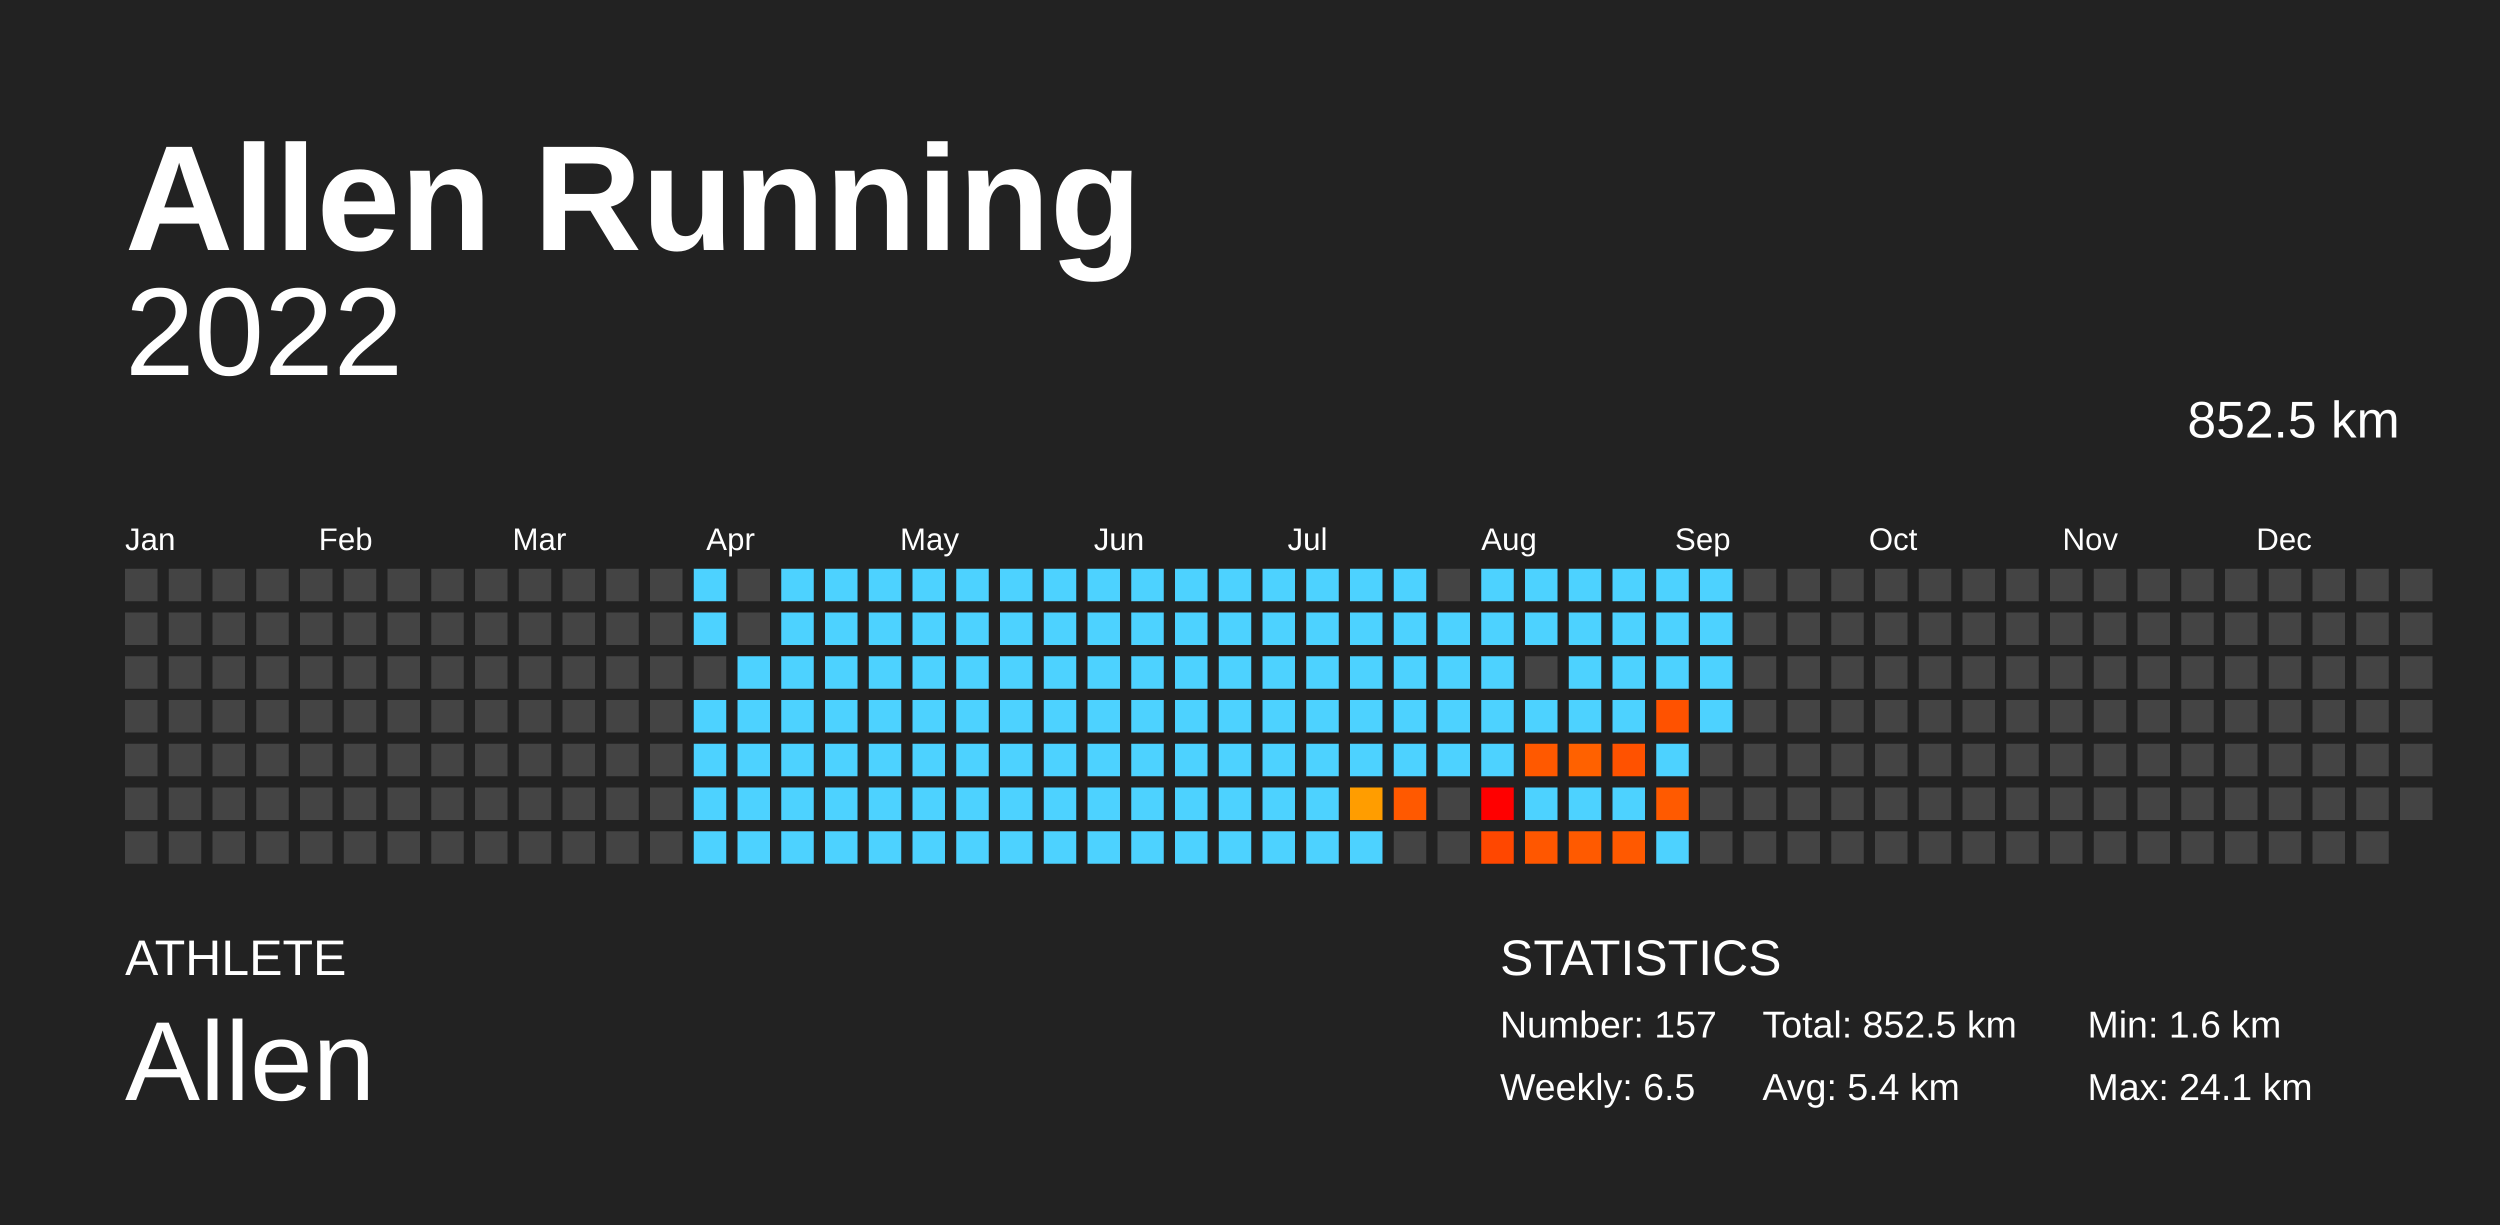
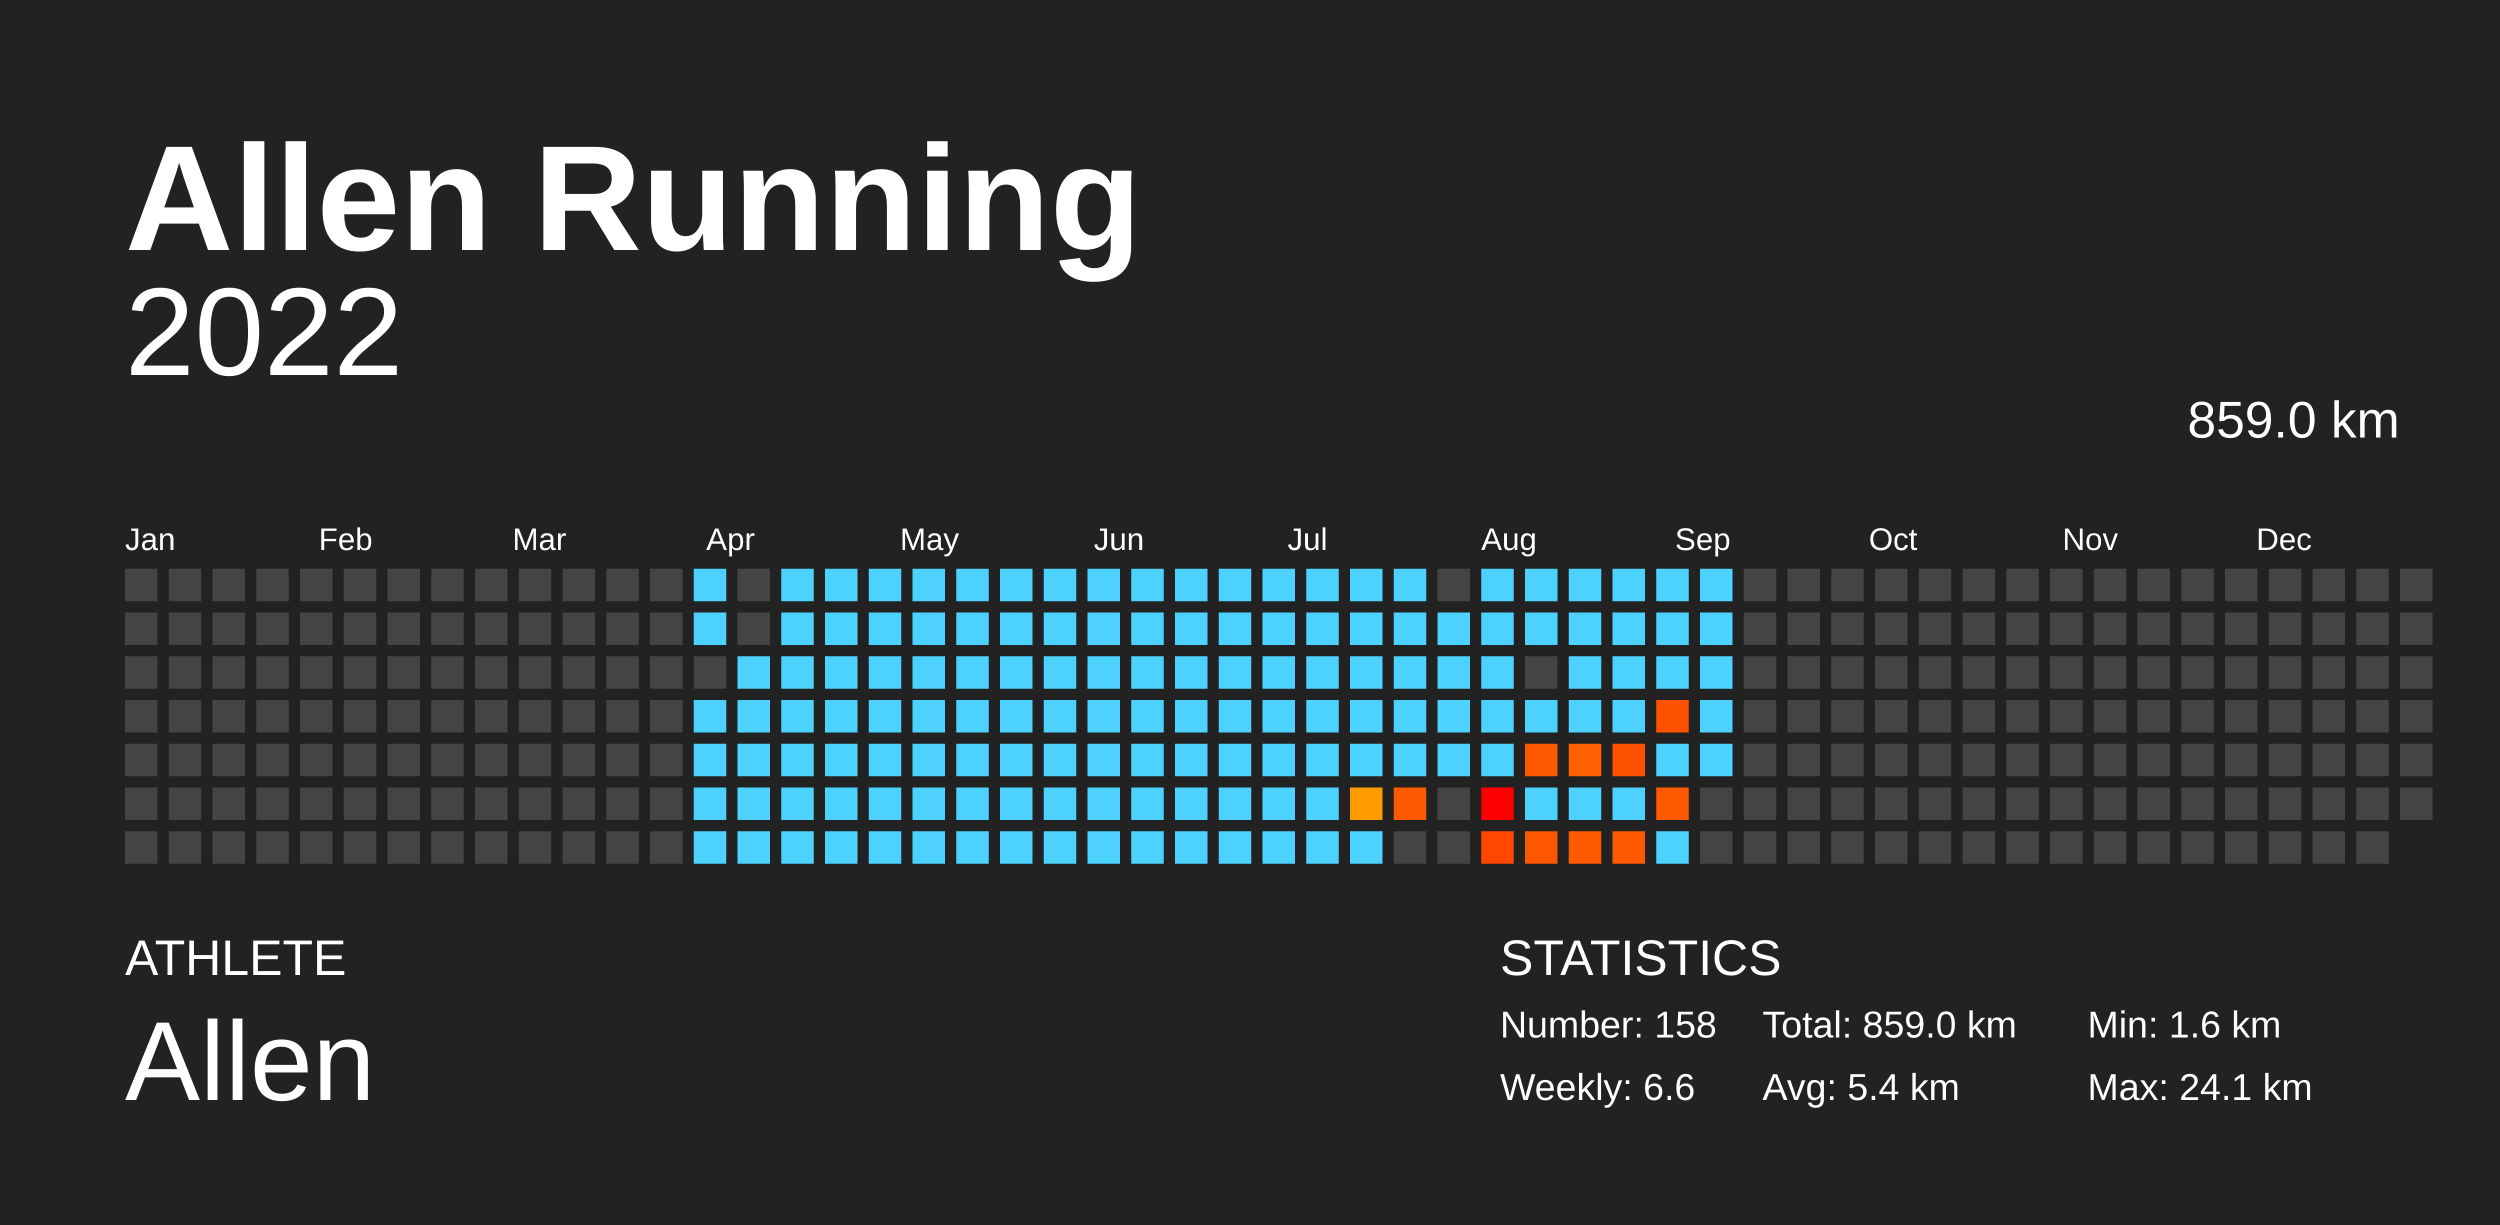
<svg xmlns="http://www.w3.org/2000/svg" baseProfile="full" height="98mm" version="1.1" viewBox="0,0,200,98" width="200mm">
  <defs />
  <rect fill="#222222" height="98" width="200" x="0" y="0" />
  <text fill="#FFFFFF" style="font-size:12px; font-family:Arial; font-weight:bold;" x="10" y="20">Allen Running</text>
  <text fill="#FFFFFF" style="font-size:4px; font-family:Arial" x="10" y="78">ATHLETE</text>
  <text fill="#FFFFFF" style="font-size:9px; font-family:Arial" x="10" y="88">Allen</text>
  <text fill="#FFFFFF" style="font-size:4px; font-family:Arial" x="120" y="78">STATISTICS</text>
-   <text fill="#FFFFFF" style="font-size:3px; font-family:Arial" x="120" y="83">Number: 157</text>
-   <text fill="#FFFFFF" style="font-size:3px; font-family:Arial" x="120" y="88">Weekly: 6.5</text>
-   <text fill="#FFFFFF" style="font-size:3px; font-family:Arial" x="141" y="83">Total: 852.5 km</text>
+   <text fill="#FFFFFF" style="font-size:3px; font-family:Arial" x="120" y="83">Number: 158</text>
+   <text fill="#FFFFFF" style="font-size:3px; font-family:Arial" x="120" y="88">Weekly: 6.6</text>
+   <text fill="#FFFFFF" style="font-size:3px; font-family:Arial" x="141" y="83">Total: 859.0 km</text>
  <text fill="#FFFFFF" style="font-size:3px; font-family:Arial" x="141" y="88">Avg: 5.4 km</text>
  <text fill="#FFFFFF" style="font-size:3px; font-family:Arial" x="167" y="83">Min: 1.6 km</text>
  <text fill="#FFFFFF" style="font-size:3px; font-family:Arial" x="167" y="88">Max: 24.1 km</text>
  <text alignment-baseline="hanging" fill="#FFFFFF" style="font-size:10.0px; font-family:Arial;" x="10" y="30">2022</text>
-   <text alignment-baseline="hanging" fill="#FFFFFF" style="font-size:4.125px; font-family:Arial;" x="175" y="35">852.5 km</text>
+   <text alignment-baseline="hanging" fill="#FFFFFF" style="font-size:4.125px; font-family:Arial;" x="175" y="35">859.0 km</text>
  <text fill="#FFFFFF" style="font-size:2.5px; font-family:Arial" x="10.0" y="44">Jan</text>
  <text fill="#FFFFFF" style="font-size:2.5px; font-family:Arial" x="25.5" y="44">Feb</text>
  <text fill="#FFFFFF" style="font-size:2.5px; font-family:Arial" x="41.0" y="44">Mar</text>
  <text fill="#FFFFFF" style="font-size:2.5px; font-family:Arial" x="56.5" y="44">Apr</text>
  <text fill="#FFFFFF" style="font-size:2.5px; font-family:Arial" x="72.0" y="44">May</text>
  <text fill="#FFFFFF" style="font-size:2.5px; font-family:Arial" x="87.5" y="44">Jun</text>
  <text fill="#FFFFFF" style="font-size:2.5px; font-family:Arial" x="103.0" y="44">Jul</text>
  <text fill="#FFFFFF" style="font-size:2.5px; font-family:Arial" x="118.5" y="44">Aug</text>
  <text fill="#FFFFFF" style="font-size:2.5px; font-family:Arial" x="134.0" y="44">Sep</text>
  <text fill="#FFFFFF" style="font-size:2.5px; font-family:Arial" x="149.5" y="44">Oct</text>
  <text fill="#FFFFFF" style="font-size:2.5px; font-family:Arial" x="165.0" y="44">Nov</text>
  <text fill="#FFFFFF" style="font-size:2.5px; font-family:Arial" x="180.5" y="44">Dec</text>
  <rect fill="#444444" height="2.6" width="2.6" x="10.0" y="45.5" />
  <rect fill="#444444" height="2.6" width="2.6" x="10.0" y="49.0" />
  <rect fill="#444444" height="2.6" width="2.6" x="10.0" y="52.5" />
  <rect fill="#444444" height="2.6" width="2.6" x="10.0" y="56.0" />
  <rect fill="#444444" height="2.6" width="2.6" x="10.0" y="59.5" />
  <rect fill="#444444" height="2.6" width="2.6" x="10.0" y="63.0" />
  <rect fill="#444444" height="2.6" width="2.6" x="10.0" y="66.5" />
  <rect fill="#444444" height="2.6" width="2.6" x="13.5" y="45.5" />
  <rect fill="#444444" height="2.6" width="2.6" x="13.5" y="49.0" />
  <rect fill="#444444" height="2.6" width="2.6" x="13.5" y="52.5" />
  <rect fill="#444444" height="2.6" width="2.6" x="13.5" y="56.0" />
  <rect fill="#444444" height="2.6" width="2.6" x="13.5" y="59.5" />
  <rect fill="#444444" height="2.6" width="2.6" x="13.5" y="63.0" />
  <rect fill="#444444" height="2.6" width="2.6" x="13.5" y="66.5" />
  <rect fill="#444444" height="2.6" width="2.6" x="17.0" y="45.5" />
  <rect fill="#444444" height="2.6" width="2.6" x="17.0" y="49.0" />
  <rect fill="#444444" height="2.6" width="2.6" x="17.0" y="52.5" />
  <rect fill="#444444" height="2.6" width="2.6" x="17.0" y="56.0" />
  <rect fill="#444444" height="2.6" width="2.6" x="17.0" y="59.5" />
  <rect fill="#444444" height="2.6" width="2.6" x="17.0" y="63.0" />
  <rect fill="#444444" height="2.6" width="2.6" x="17.0" y="66.5" />
  <rect fill="#444444" height="2.6" width="2.6" x="20.5" y="45.5" />
  <rect fill="#444444" height="2.6" width="2.6" x="20.5" y="49.0" />
  <rect fill="#444444" height="2.6" width="2.6" x="20.5" y="52.5" />
  <rect fill="#444444" height="2.6" width="2.6" x="20.5" y="56.0" />
  <rect fill="#444444" height="2.6" width="2.6" x="20.5" y="59.5" />
  <rect fill="#444444" height="2.6" width="2.6" x="20.5" y="63.0" />
  <rect fill="#444444" height="2.6" width="2.6" x="20.5" y="66.5" />
  <rect fill="#444444" height="2.6" width="2.6" x="24.0" y="45.5" />
  <rect fill="#444444" height="2.6" width="2.6" x="24.0" y="49.0" />
  <rect fill="#444444" height="2.6" width="2.6" x="24.0" y="52.5" />
  <rect fill="#444444" height="2.6" width="2.6" x="24.0" y="56.0" />
  <rect fill="#444444" height="2.6" width="2.6" x="24.0" y="59.5" />
  <rect fill="#444444" height="2.6" width="2.6" x="24.0" y="63.0" />
  <rect fill="#444444" height="2.6" width="2.6" x="24.0" y="66.5" />
  <rect fill="#444444" height="2.6" width="2.6" x="27.5" y="45.5" />
  <rect fill="#444444" height="2.6" width="2.6" x="27.5" y="49.0" />
  <rect fill="#444444" height="2.6" width="2.6" x="27.5" y="52.5" />
  <rect fill="#444444" height="2.6" width="2.6" x="27.5" y="56.0" />
  <rect fill="#444444" height="2.6" width="2.6" x="27.5" y="59.5" />
  <rect fill="#444444" height="2.6" width="2.6" x="27.5" y="63.0" />
  <rect fill="#444444" height="2.6" width="2.6" x="27.5" y="66.5" />
  <rect fill="#444444" height="2.6" width="2.6" x="31.0" y="45.5" />
  <rect fill="#444444" height="2.6" width="2.6" x="31.0" y="49.0" />
  <rect fill="#444444" height="2.6" width="2.6" x="31.0" y="52.5" />
  <rect fill="#444444" height="2.6" width="2.6" x="31.0" y="56.0" />
  <rect fill="#444444" height="2.6" width="2.6" x="31.0" y="59.5" />
  <rect fill="#444444" height="2.6" width="2.6" x="31.0" y="63.0" />
  <rect fill="#444444" height="2.6" width="2.6" x="31.0" y="66.5" />
  <rect fill="#444444" height="2.6" width="2.6" x="34.5" y="45.5" />
  <rect fill="#444444" height="2.6" width="2.6" x="34.5" y="49.0" />
  <rect fill="#444444" height="2.6" width="2.6" x="34.5" y="52.5" />
  <rect fill="#444444" height="2.6" width="2.6" x="34.5" y="56.0" />
  <rect fill="#444444" height="2.6" width="2.6" x="34.5" y="59.5" />
  <rect fill="#444444" height="2.6" width="2.6" x="34.5" y="63.0" />
  <rect fill="#444444" height="2.6" width="2.6" x="34.5" y="66.5" />
  <rect fill="#444444" height="2.6" width="2.6" x="38.0" y="45.5" />
  <rect fill="#444444" height="2.6" width="2.6" x="38.0" y="49.0" />
  <rect fill="#444444" height="2.6" width="2.6" x="38.0" y="52.5" />
  <rect fill="#444444" height="2.6" width="2.6" x="38.0" y="56.0" />
  <rect fill="#444444" height="2.6" width="2.6" x="38.0" y="59.5" />
  <rect fill="#444444" height="2.6" width="2.6" x="38.0" y="63.0" />
  <rect fill="#444444" height="2.6" width="2.6" x="38.0" y="66.5" />
  <rect fill="#444444" height="2.6" width="2.6" x="41.5" y="45.5" />
  <rect fill="#444444" height="2.6" width="2.6" x="41.5" y="49.0" />
  <rect fill="#444444" height="2.6" width="2.6" x="41.5" y="52.5" />
  <rect fill="#444444" height="2.6" width="2.6" x="41.5" y="56.0" />
  <rect fill="#444444" height="2.6" width="2.6" x="41.5" y="59.5" />
  <rect fill="#444444" height="2.6" width="2.6" x="41.5" y="63.0" />
  <rect fill="#444444" height="2.6" width="2.6" x="41.5" y="66.5" />
  <rect fill="#444444" height="2.6" width="2.6" x="45.0" y="45.5" />
  <rect fill="#444444" height="2.6" width="2.6" x="45.0" y="49.0" />
  <rect fill="#444444" height="2.6" width="2.6" x="45.0" y="52.5" />
  <rect fill="#444444" height="2.6" width="2.6" x="45.0" y="56.0" />
  <rect fill="#444444" height="2.6" width="2.6" x="45.0" y="59.5" />
  <rect fill="#444444" height="2.6" width="2.6" x="45.0" y="63.0" />
  <rect fill="#444444" height="2.6" width="2.6" x="45.0" y="66.5" />
  <rect fill="#444444" height="2.6" width="2.6" x="48.5" y="45.5" />
  <rect fill="#444444" height="2.6" width="2.6" x="48.5" y="49.0" />
  <rect fill="#444444" height="2.6" width="2.6" x="48.5" y="52.5" />
  <rect fill="#444444" height="2.6" width="2.6" x="48.5" y="56.0" />
  <rect fill="#444444" height="2.6" width="2.6" x="48.5" y="59.5" />
  <rect fill="#444444" height="2.6" width="2.6" x="48.5" y="63.0" />
  <rect fill="#444444" height="2.6" width="2.6" x="48.5" y="66.5" />
  <rect fill="#444444" height="2.6" width="2.6" x="52.0" y="45.5" />
  <rect fill="#444444" height="2.6" width="2.6" x="52.0" y="49.0" />
  <rect fill="#444444" height="2.6" width="2.6" x="52.0" y="52.5" />
  <rect fill="#444444" height="2.6" width="2.6" x="52.0" y="56.0" />
  <rect fill="#444444" height="2.6" width="2.6" x="52.0" y="59.5" />
  <rect fill="#444444" height="2.6" width="2.6" x="52.0" y="63.0" />
  <rect fill="#444444" height="2.6" width="2.6" x="52.0" y="66.5" />
  <rect fill="#4dd2ff" height="2.6" width="2.6" x="55.5" y="45.5" />
  <rect fill="#4dd2ff" height="2.6" width="2.6" x="55.5" y="49.0" />
  <rect fill="#444444" height="2.6" width="2.6" x="55.5" y="52.5" />
  <rect fill="#4dd2ff" height="2.6" width="2.6" x="55.5" y="56.0" />
  <rect fill="#4dd2ff" height="2.6" width="2.6" x="55.5" y="59.5" />
  <rect fill="#4dd2ff" height="2.6" width="2.6" x="55.5" y="63.0" />
  <rect fill="#4dd2ff" height="2.6" width="2.6" x="55.5" y="66.5" />
  <rect fill="#444444" height="2.6" width="2.6" x="59.0" y="45.5" />
  <rect fill="#444444" height="2.6" width="2.6" x="59.0" y="49.0" />
  <rect fill="#4dd2ff" height="2.6" width="2.6" x="59.0" y="52.5" />
  <rect fill="#4dd2ff" height="2.6" width="2.6" x="59.0" y="56.0" />
  <rect fill="#4dd2ff" height="2.6" width="2.6" x="59.0" y="59.5" />
  <rect fill="#4dd2ff" height="2.6" width="2.6" x="59.0" y="63.0" />
  <rect fill="#4dd2ff" height="2.6" width="2.6" x="59.0" y="66.5" />
  <rect fill="#4dd2ff" height="2.6" width="2.6" x="62.5" y="45.5" />
  <rect fill="#4dd2ff" height="2.6" width="2.6" x="62.5" y="49.0" />
  <rect fill="#4dd2ff" height="2.6" width="2.6" x="62.5" y="52.5" />
  <rect fill="#4dd2ff" height="2.6" width="2.6" x="62.5" y="56.0" />
  <rect fill="#4dd2ff" height="2.6" width="2.6" x="62.5" y="59.5" />
  <rect fill="#4dd2ff" height="2.6" width="2.6" x="62.5" y="63.0" />
  <rect fill="#4dd2ff" height="2.6" width="2.6" x="62.5" y="66.5" />
  <rect fill="#4dd2ff" height="2.6" width="2.6" x="66.0" y="45.5" />
  <rect fill="#4dd2ff" height="2.6" width="2.6" x="66.0" y="49.0" />
  <rect fill="#4dd2ff" height="2.6" width="2.6" x="66.0" y="52.5" />
  <rect fill="#4dd2ff" height="2.6" width="2.6" x="66.0" y="56.0" />
  <rect fill="#4dd2ff" height="2.6" width="2.6" x="66.0" y="59.5" />
  <rect fill="#4dd2ff" height="2.6" width="2.6" x="66.0" y="63.0" />
  <rect fill="#4dd2ff" height="2.6" width="2.6" x="66.0" y="66.5" />
  <rect fill="#4dd2ff" height="2.6" width="2.6" x="69.5" y="45.5" />
  <rect fill="#4dd2ff" height="2.6" width="2.6" x="69.5" y="49.0" />
  <rect fill="#4dd2ff" height="2.6" width="2.6" x="69.5" y="52.5" />
  <rect fill="#4dd2ff" height="2.6" width="2.6" x="69.5" y="56.0" />
  <rect fill="#4dd2ff" height="2.6" width="2.6" x="69.5" y="59.5" />
  <rect fill="#4dd2ff" height="2.6" width="2.6" x="69.5" y="63.0" />
  <rect fill="#4dd2ff" height="2.6" width="2.6" x="69.5" y="66.5" />
  <rect fill="#4dd2ff" height="2.6" width="2.6" x="73.0" y="45.5" />
  <rect fill="#4dd2ff" height="2.6" width="2.6" x="73.0" y="49.0" />
  <rect fill="#4dd2ff" height="2.6" width="2.6" x="73.0" y="52.5" />
  <rect fill="#4dd2ff" height="2.6" width="2.6" x="73.0" y="56.0" />
  <rect fill="#4dd2ff" height="2.6" width="2.6" x="73.0" y="59.5" />
  <rect fill="#4dd2ff" height="2.6" width="2.6" x="73.0" y="63.0" />
  <rect fill="#4dd2ff" height="2.6" width="2.6" x="73.0" y="66.5" />
  <rect fill="#4dd2ff" height="2.6" width="2.6" x="76.5" y="45.5" />
  <rect fill="#4dd2ff" height="2.6" width="2.6" x="76.5" y="49.0" />
  <rect fill="#4dd2ff" height="2.6" width="2.6" x="76.5" y="52.5" />
  <rect fill="#4dd2ff" height="2.6" width="2.6" x="76.5" y="56.0" />
  <rect fill="#4dd2ff" height="2.6" width="2.6" x="76.5" y="59.5" />
  <rect fill="#4dd2ff" height="2.6" width="2.6" x="76.5" y="63.0" />
  <rect fill="#4dd2ff" height="2.6" width="2.6" x="76.5" y="66.5" />
  <rect fill="#4dd2ff" height="2.6" width="2.6" x="80.0" y="45.5" />
  <rect fill="#4dd2ff" height="2.6" width="2.6" x="80.0" y="49.0" />
  <rect fill="#4dd2ff" height="2.6" width="2.6" x="80.0" y="52.5" />
  <rect fill="#4dd2ff" height="2.6" width="2.6" x="80.0" y="56.0" />
  <rect fill="#4dd2ff" height="2.6" width="2.6" x="80.0" y="59.5" />
  <rect fill="#4dd2ff" height="2.6" width="2.6" x="80.0" y="63.0" />
  <rect fill="#4dd2ff" height="2.6" width="2.6" x="80.0" y="66.5" />
  <rect fill="#4dd2ff" height="2.6" width="2.6" x="83.5" y="45.5" />
  <rect fill="#4dd2ff" height="2.6" width="2.6" x="83.5" y="49.0" />
  <rect fill="#4dd2ff" height="2.6" width="2.6" x="83.5" y="52.5" />
  <rect fill="#4dd2ff" height="2.6" width="2.6" x="83.5" y="56.0" />
  <rect fill="#4dd2ff" height="2.6" width="2.6" x="83.5" y="59.5" />
  <rect fill="#4dd2ff" height="2.6" width="2.6" x="83.5" y="63.0" />
  <rect fill="#4dd2ff" height="2.6" width="2.6" x="83.5" y="66.5" />
  <rect fill="#4dd2ff" height="2.6" width="2.6" x="87.0" y="45.5" />
  <rect fill="#4dd2ff" height="2.6" width="2.6" x="87.0" y="49.0" />
  <rect fill="#4dd2ff" height="2.6" width="2.6" x="87.0" y="52.5" />
  <rect fill="#4dd2ff" height="2.6" width="2.6" x="87.0" y="56.0" />
  <rect fill="#4dd2ff" height="2.6" width="2.6" x="87.0" y="59.5" />
  <rect fill="#4dd2ff" height="2.6" width="2.6" x="87.0" y="63.0" />
  <rect fill="#4dd2ff" height="2.6" width="2.6" x="87.0" y="66.5" />
  <rect fill="#4dd2ff" height="2.6" width="2.6" x="90.5" y="45.5" />
  <rect fill="#4dd2ff" height="2.6" width="2.6" x="90.5" y="49.0" />
  <rect fill="#4dd2ff" height="2.6" width="2.6" x="90.5" y="52.5" />
  <rect fill="#4dd2ff" height="2.6" width="2.6" x="90.5" y="56.0" />
  <rect fill="#4dd2ff" height="2.6" width="2.6" x="90.5" y="59.5" />
  <rect fill="#4dd2ff" height="2.6" width="2.6" x="90.5" y="63.0" />
  <rect fill="#4dd2ff" height="2.6" width="2.6" x="90.5" y="66.5" />
  <rect fill="#4dd2ff" height="2.6" width="2.6" x="94.0" y="45.5" />
  <rect fill="#4dd2ff" height="2.6" width="2.6" x="94.0" y="49.0" />
  <rect fill="#4dd2ff" height="2.6" width="2.6" x="94.0" y="52.5" />
  <rect fill="#4dd2ff" height="2.6" width="2.6" x="94.0" y="56.0" />
  <rect fill="#4dd2ff" height="2.6" width="2.6" x="94.0" y="59.5" />
  <rect fill="#4dd2ff" height="2.6" width="2.6" x="94.0" y="63.0" />
  <rect fill="#4dd2ff" height="2.6" width="2.6" x="94.0" y="66.5" />
  <rect fill="#4dd2ff" height="2.6" width="2.6" x="97.5" y="45.5" />
  <rect fill="#4dd2ff" height="2.6" width="2.6" x="97.5" y="49.0" />
  <rect fill="#4dd2ff" height="2.6" width="2.6" x="97.5" y="52.5" />
  <rect fill="#4dd2ff" height="2.6" width="2.6" x="97.5" y="56.0" />
  <rect fill="#4dd2ff" height="2.6" width="2.6" x="97.5" y="59.5" />
  <rect fill="#4dd2ff" height="2.6" width="2.6" x="97.5" y="63.0" />
  <rect fill="#4dd2ff" height="2.6" width="2.6" x="97.5" y="66.5" />
  <rect fill="#4dd2ff" height="2.6" width="2.6" x="101.0" y="45.5" />
  <rect fill="#4dd2ff" height="2.6" width="2.6" x="101.0" y="49.0" />
  <rect fill="#4dd2ff" height="2.6" width="2.6" x="101.0" y="52.5" />
  <rect fill="#4dd2ff" height="2.6" width="2.6" x="101.0" y="56.0" />
  <rect fill="#4dd2ff" height="2.6" width="2.6" x="101.0" y="59.5" />
  <rect fill="#4dd2ff" height="2.6" width="2.6" x="101.0" y="63.0" />
  <rect fill="#4dd2ff" height="2.6" width="2.6" x="101.0" y="66.5" />
  <rect fill="#4dd2ff" height="2.6" width="2.6" x="104.5" y="45.5" />
  <rect fill="#4dd2ff" height="2.6" width="2.6" x="104.5" y="49.0" />
  <rect fill="#4dd2ff" height="2.6" width="2.6" x="104.5" y="52.5" />
  <rect fill="#4dd2ff" height="2.6" width="2.6" x="104.5" y="56.0" />
  <rect fill="#4dd2ff" height="2.6" width="2.6" x="104.5" y="59.5" />
  <rect fill="#4dd2ff" height="2.6" width="2.6" x="104.5" y="63.0" />
  <rect fill="#4dd2ff" height="2.6" width="2.6" x="104.5" y="66.5" />
  <rect fill="#4dd2ff" height="2.6" width="2.6" x="108.0" y="45.5" />
  <rect fill="#4dd2ff" height="2.6" width="2.6" x="108.0" y="49.0" />
  <rect fill="#4dd2ff" height="2.6" width="2.6" x="108.0" y="52.5" />
  <rect fill="#4dd2ff" height="2.6" width="2.6" x="108.0" y="56.0" />
  <rect fill="#4dd2ff" height="2.6" width="2.6" x="108.0" y="59.5" />
  <rect fill="#ff9d00" height="2.6" width="2.6" x="108.0" y="63.0" />
  <rect fill="#4dd2ff" height="2.6" width="2.6" x="108.0" y="66.5" />
  <rect fill="#4dd2ff" height="2.6" width="2.6" x="111.5" y="45.5" />
  <rect fill="#4dd2ff" height="2.6" width="2.6" x="111.5" y="49.0" />
  <rect fill="#4dd2ff" height="2.6" width="2.6" x="111.5" y="52.5" />
  <rect fill="#4dd2ff" height="2.6" width="2.6" x="111.5" y="56.0" />
  <rect fill="#4dd2ff" height="2.6" width="2.6" x="111.5" y="59.5" />
  <rect fill="#ff5900" height="2.6" width="2.6" x="111.5" y="63.0" />
  <rect fill="#444444" height="2.6" width="2.6" x="111.5" y="66.5" />
  <rect fill="#444444" height="2.6" width="2.6" x="115.0" y="45.5" />
  <rect fill="#4dd2ff" height="2.6" width="2.6" x="115.0" y="49.0" />
  <rect fill="#4dd2ff" height="2.6" width="2.6" x="115.0" y="52.5" />
  <rect fill="#4dd2ff" height="2.6" width="2.6" x="115.0" y="56.0" />
  <rect fill="#4dd2ff" height="2.6" width="2.6" x="115.0" y="59.5" />
  <rect fill="#444444" height="2.6" width="2.6" x="115.0" y="63.0" />
  <rect fill="#444444" height="2.6" width="2.6" x="115.0" y="66.5" />
  <rect fill="#4dd2ff" height="2.6" width="2.6" x="118.5" y="45.5" />
  <rect fill="#4dd2ff" height="2.6" width="2.6" x="118.5" y="49.0" />
  <rect fill="#4dd2ff" height="2.6" width="2.6" x="118.5" y="52.5" />
  <rect fill="#4dd2ff" height="2.6" width="2.6" x="118.5" y="56.0" />
  <rect fill="#4dd2ff" height="2.6" width="2.6" x="118.5" y="59.5" />
  <rect fill="red" height="2.6" width="2.6" x="118.5" y="63.0" />
  <rect fill="#ff4700" height="2.6" width="2.6" x="118.5" y="66.5" />
  <rect fill="#4dd2ff" height="2.6" width="2.6" x="122.0" y="45.5" />
  <rect fill="#4dd2ff" height="2.6" width="2.6" x="122.0" y="49.0" />
  <rect fill="#444444" height="2.6" width="2.6" x="122.0" y="52.5" />
  <rect fill="#4dd2ff" height="2.6" width="2.6" x="122.0" y="56.0" />
  <rect fill="#ff5900" height="2.6" width="2.6" x="122.0" y="59.5" />
  <rect fill="#4dd2ff" height="2.6" width="2.6" x="122.0" y="63.0" />
  <rect fill="#ff5700" height="2.6" width="2.6" x="122.0" y="66.5" />
  <rect fill="#4dd2ff" height="2.6" width="2.6" x="125.5" y="45.5" />
  <rect fill="#4dd2ff" height="2.6" width="2.6" x="125.5" y="49.0" />
  <rect fill="#4dd2ff" height="2.6" width="2.6" x="125.5" y="52.5" />
  <rect fill="#4dd2ff" height="2.6" width="2.6" x="125.5" y="56.0" />
  <rect fill="#ff6100" height="2.6" width="2.6" x="125.5" y="59.5" />
  <rect fill="#4dd2ff" height="2.6" width="2.6" x="125.5" y="63.0" />
  <rect fill="#ff5a00" height="2.6" width="2.6" x="125.5" y="66.5" />
  <rect fill="#4dd2ff" height="2.6" width="2.6" x="129.0" y="45.5" />
  <rect fill="#4dd2ff" height="2.6" width="2.6" x="129.0" y="49.0" />
  <rect fill="#4dd2ff" height="2.6" width="2.6" x="129.0" y="52.5" />
  <rect fill="#4dd2ff" height="2.6" width="2.6" x="129.0" y="56.0" />
  <rect fill="#ff5200" height="2.6" width="2.6" x="129.0" y="59.5" />
  <rect fill="#4dd2ff" height="2.6" width="2.6" x="129.0" y="63.0" />
  <rect fill="#ff5900" height="2.6" width="2.6" x="129.0" y="66.5" />
  <rect fill="#4dd2ff" height="2.6" width="2.6" x="132.5" y="45.5" />
  <rect fill="#4dd2ff" height="2.6" width="2.6" x="132.5" y="49.0" />
  <rect fill="#4dd2ff" height="2.6" width="2.6" x="132.5" y="52.5" />
  <rect fill="#ff5200" height="2.6" width="2.6" x="132.5" y="56.0" />
  <rect fill="#4dd2ff" height="2.6" width="2.6" x="132.5" y="59.5" />
  <rect fill="#ff5a00" height="2.6" width="2.6" x="132.5" y="63.0" />
  <rect fill="#4dd2ff" height="2.6" width="2.6" x="132.5" y="66.5" />
  <rect fill="#4dd2ff" height="2.6" width="2.6" x="136.0" y="45.5" />
  <rect fill="#4dd2ff" height="2.6" width="2.6" x="136.0" y="49.0" />
  <rect fill="#4dd2ff" height="2.6" width="2.6" x="136.0" y="52.5" />
  <rect fill="#4dd2ff" height="2.6" width="2.6" x="136.0" y="56.0" />
-   <rect fill="#444444" height="2.6" width="2.6" x="136.0" y="59.5" />
+   <rect fill="#4dd2ff" height="2.6" width="2.6" x="136.0" y="59.5" />
  <rect fill="#444444" height="2.6" width="2.6" x="136.0" y="63.0" />
  <rect fill="#444444" height="2.6" width="2.6" x="136.0" y="66.5" />
  <rect fill="#444444" height="2.6" width="2.6" x="139.5" y="45.5" />
  <rect fill="#444444" height="2.6" width="2.6" x="139.5" y="49.0" />
  <rect fill="#444444" height="2.6" width="2.6" x="139.5" y="52.5" />
  <rect fill="#444444" height="2.6" width="2.6" x="139.5" y="56.0" />
  <rect fill="#444444" height="2.6" width="2.6" x="139.5" y="59.5" />
  <rect fill="#444444" height="2.6" width="2.6" x="139.5" y="63.0" />
  <rect fill="#444444" height="2.6" width="2.6" x="139.5" y="66.5" />
  <rect fill="#444444" height="2.6" width="2.6" x="143.0" y="45.5" />
  <rect fill="#444444" height="2.6" width="2.6" x="143.0" y="49.0" />
  <rect fill="#444444" height="2.6" width="2.6" x="143.0" y="52.5" />
  <rect fill="#444444" height="2.6" width="2.6" x="143.0" y="56.0" />
  <rect fill="#444444" height="2.6" width="2.6" x="143.0" y="59.5" />
  <rect fill="#444444" height="2.6" width="2.6" x="143.0" y="63.0" />
  <rect fill="#444444" height="2.6" width="2.6" x="143.0" y="66.5" />
  <rect fill="#444444" height="2.6" width="2.6" x="146.5" y="45.5" />
  <rect fill="#444444" height="2.6" width="2.6" x="146.5" y="49.0" />
  <rect fill="#444444" height="2.6" width="2.6" x="146.5" y="52.5" />
  <rect fill="#444444" height="2.6" width="2.6" x="146.5" y="56.0" />
  <rect fill="#444444" height="2.6" width="2.6" x="146.5" y="59.5" />
  <rect fill="#444444" height="2.6" width="2.6" x="146.5" y="63.0" />
  <rect fill="#444444" height="2.6" width="2.6" x="146.5" y="66.5" />
  <rect fill="#444444" height="2.6" width="2.6" x="150.0" y="45.5" />
  <rect fill="#444444" height="2.6" width="2.6" x="150.0" y="49.0" />
  <rect fill="#444444" height="2.6" width="2.6" x="150.0" y="52.5" />
  <rect fill="#444444" height="2.6" width="2.6" x="150.0" y="56.0" />
  <rect fill="#444444" height="2.6" width="2.6" x="150.0" y="59.5" />
  <rect fill="#444444" height="2.6" width="2.6" x="150.0" y="63.0" />
  <rect fill="#444444" height="2.6" width="2.6" x="150.0" y="66.5" />
  <rect fill="#444444" height="2.6" width="2.6" x="153.5" y="45.5" />
  <rect fill="#444444" height="2.6" width="2.6" x="153.5" y="49.0" />
  <rect fill="#444444" height="2.6" width="2.6" x="153.5" y="52.5" />
  <rect fill="#444444" height="2.6" width="2.6" x="153.5" y="56.0" />
  <rect fill="#444444" height="2.6" width="2.6" x="153.5" y="59.5" />
  <rect fill="#444444" height="2.6" width="2.6" x="153.5" y="63.0" />
  <rect fill="#444444" height="2.6" width="2.6" x="153.5" y="66.5" />
  <rect fill="#444444" height="2.6" width="2.6" x="157.0" y="45.5" />
  <rect fill="#444444" height="2.6" width="2.6" x="157.0" y="49.0" />
  <rect fill="#444444" height="2.6" width="2.6" x="157.0" y="52.5" />
  <rect fill="#444444" height="2.6" width="2.6" x="157.0" y="56.0" />
  <rect fill="#444444" height="2.6" width="2.6" x="157.0" y="59.5" />
  <rect fill="#444444" height="2.6" width="2.6" x="157.0" y="63.0" />
  <rect fill="#444444" height="2.6" width="2.6" x="157.0" y="66.5" />
  <rect fill="#444444" height="2.6" width="2.6" x="160.5" y="45.5" />
  <rect fill="#444444" height="2.6" width="2.6" x="160.5" y="49.0" />
  <rect fill="#444444" height="2.6" width="2.6" x="160.5" y="52.5" />
  <rect fill="#444444" height="2.6" width="2.6" x="160.5" y="56.0" />
  <rect fill="#444444" height="2.6" width="2.6" x="160.5" y="59.5" />
  <rect fill="#444444" height="2.6" width="2.6" x="160.5" y="63.0" />
  <rect fill="#444444" height="2.6" width="2.6" x="160.5" y="66.5" />
  <rect fill="#444444" height="2.6" width="2.6" x="164.0" y="45.5" />
  <rect fill="#444444" height="2.6" width="2.6" x="164.0" y="49.0" />
  <rect fill="#444444" height="2.6" width="2.6" x="164.0" y="52.5" />
  <rect fill="#444444" height="2.6" width="2.6" x="164.0" y="56.0" />
  <rect fill="#444444" height="2.6" width="2.6" x="164.0" y="59.5" />
  <rect fill="#444444" height="2.6" width="2.6" x="164.0" y="63.0" />
  <rect fill="#444444" height="2.6" width="2.6" x="164.0" y="66.5" />
  <rect fill="#444444" height="2.6" width="2.6" x="167.5" y="45.5" />
  <rect fill="#444444" height="2.6" width="2.6" x="167.5" y="49.0" />
  <rect fill="#444444" height="2.6" width="2.6" x="167.5" y="52.5" />
  <rect fill="#444444" height="2.6" width="2.6" x="167.5" y="56.0" />
  <rect fill="#444444" height="2.6" width="2.6" x="167.5" y="59.5" />
  <rect fill="#444444" height="2.6" width="2.6" x="167.5" y="63.0" />
  <rect fill="#444444" height="2.6" width="2.6" x="167.5" y="66.5" />
  <rect fill="#444444" height="2.6" width="2.6" x="171.0" y="45.5" />
  <rect fill="#444444" height="2.6" width="2.6" x="171.0" y="49.0" />
  <rect fill="#444444" height="2.6" width="2.6" x="171.0" y="52.5" />
  <rect fill="#444444" height="2.6" width="2.6" x="171.0" y="56.0" />
  <rect fill="#444444" height="2.6" width="2.6" x="171.0" y="59.5" />
  <rect fill="#444444" height="2.6" width="2.6" x="171.0" y="63.0" />
  <rect fill="#444444" height="2.6" width="2.6" x="171.0" y="66.5" />
  <rect fill="#444444" height="2.6" width="2.6" x="174.5" y="45.5" />
  <rect fill="#444444" height="2.6" width="2.6" x="174.5" y="49.0" />
  <rect fill="#444444" height="2.6" width="2.6" x="174.5" y="52.5" />
  <rect fill="#444444" height="2.6" width="2.6" x="174.5" y="56.0" />
  <rect fill="#444444" height="2.6" width="2.6" x="174.5" y="59.5" />
  <rect fill="#444444" height="2.6" width="2.6" x="174.5" y="63.0" />
  <rect fill="#444444" height="2.6" width="2.6" x="174.5" y="66.5" />
  <rect fill="#444444" height="2.6" width="2.6" x="178.0" y="45.5" />
  <rect fill="#444444" height="2.6" width="2.6" x="178.0" y="49.0" />
  <rect fill="#444444" height="2.6" width="2.6" x="178.0" y="52.5" />
  <rect fill="#444444" height="2.6" width="2.6" x="178.0" y="56.0" />
  <rect fill="#444444" height="2.6" width="2.6" x="178.0" y="59.5" />
  <rect fill="#444444" height="2.6" width="2.6" x="178.0" y="63.0" />
  <rect fill="#444444" height="2.6" width="2.6" x="178.0" y="66.5" />
  <rect fill="#444444" height="2.6" width="2.6" x="181.5" y="45.5" />
  <rect fill="#444444" height="2.6" width="2.6" x="181.5" y="49.0" />
  <rect fill="#444444" height="2.6" width="2.6" x="181.5" y="52.5" />
  <rect fill="#444444" height="2.6" width="2.6" x="181.5" y="56.0" />
  <rect fill="#444444" height="2.6" width="2.6" x="181.5" y="59.5" />
  <rect fill="#444444" height="2.6" width="2.6" x="181.5" y="63.0" />
  <rect fill="#444444" height="2.6" width="2.6" x="181.5" y="66.5" />
  <rect fill="#444444" height="2.6" width="2.6" x="185.0" y="45.5" />
  <rect fill="#444444" height="2.6" width="2.6" x="185.0" y="49.0" />
  <rect fill="#444444" height="2.6" width="2.6" x="185.0" y="52.5" />
  <rect fill="#444444" height="2.6" width="2.6" x="185.0" y="56.0" />
  <rect fill="#444444" height="2.6" width="2.6" x="185.0" y="59.5" />
  <rect fill="#444444" height="2.6" width="2.6" x="185.0" y="63.0" />
  <rect fill="#444444" height="2.6" width="2.6" x="185.0" y="66.5" />
  <rect fill="#444444" height="2.6" width="2.6" x="188.5" y="45.5" />
  <rect fill="#444444" height="2.6" width="2.6" x="188.5" y="49.0" />
  <rect fill="#444444" height="2.6" width="2.6" x="188.5" y="52.5" />
  <rect fill="#444444" height="2.6" width="2.6" x="188.5" y="56.0" />
  <rect fill="#444444" height="2.6" width="2.6" x="188.5" y="59.5" />
  <rect fill="#444444" height="2.6" width="2.6" x="188.5" y="63.0" />
  <rect fill="#444444" height="2.6" width="2.6" x="188.5" y="66.5" />
  <rect fill="#444444" height="2.6" width="2.6" x="192.0" y="45.5" />
  <rect fill="#444444" height="2.6" width="2.6" x="192.0" y="49.0" />
  <rect fill="#444444" height="2.6" width="2.6" x="192.0" y="52.5" />
  <rect fill="#444444" height="2.6" width="2.6" x="192.0" y="56.0" />
  <rect fill="#444444" height="2.6" width="2.6" x="192.0" y="59.5" />
  <rect fill="#444444" height="2.6" width="2.6" x="192.0" y="63.0" />
</svg>
